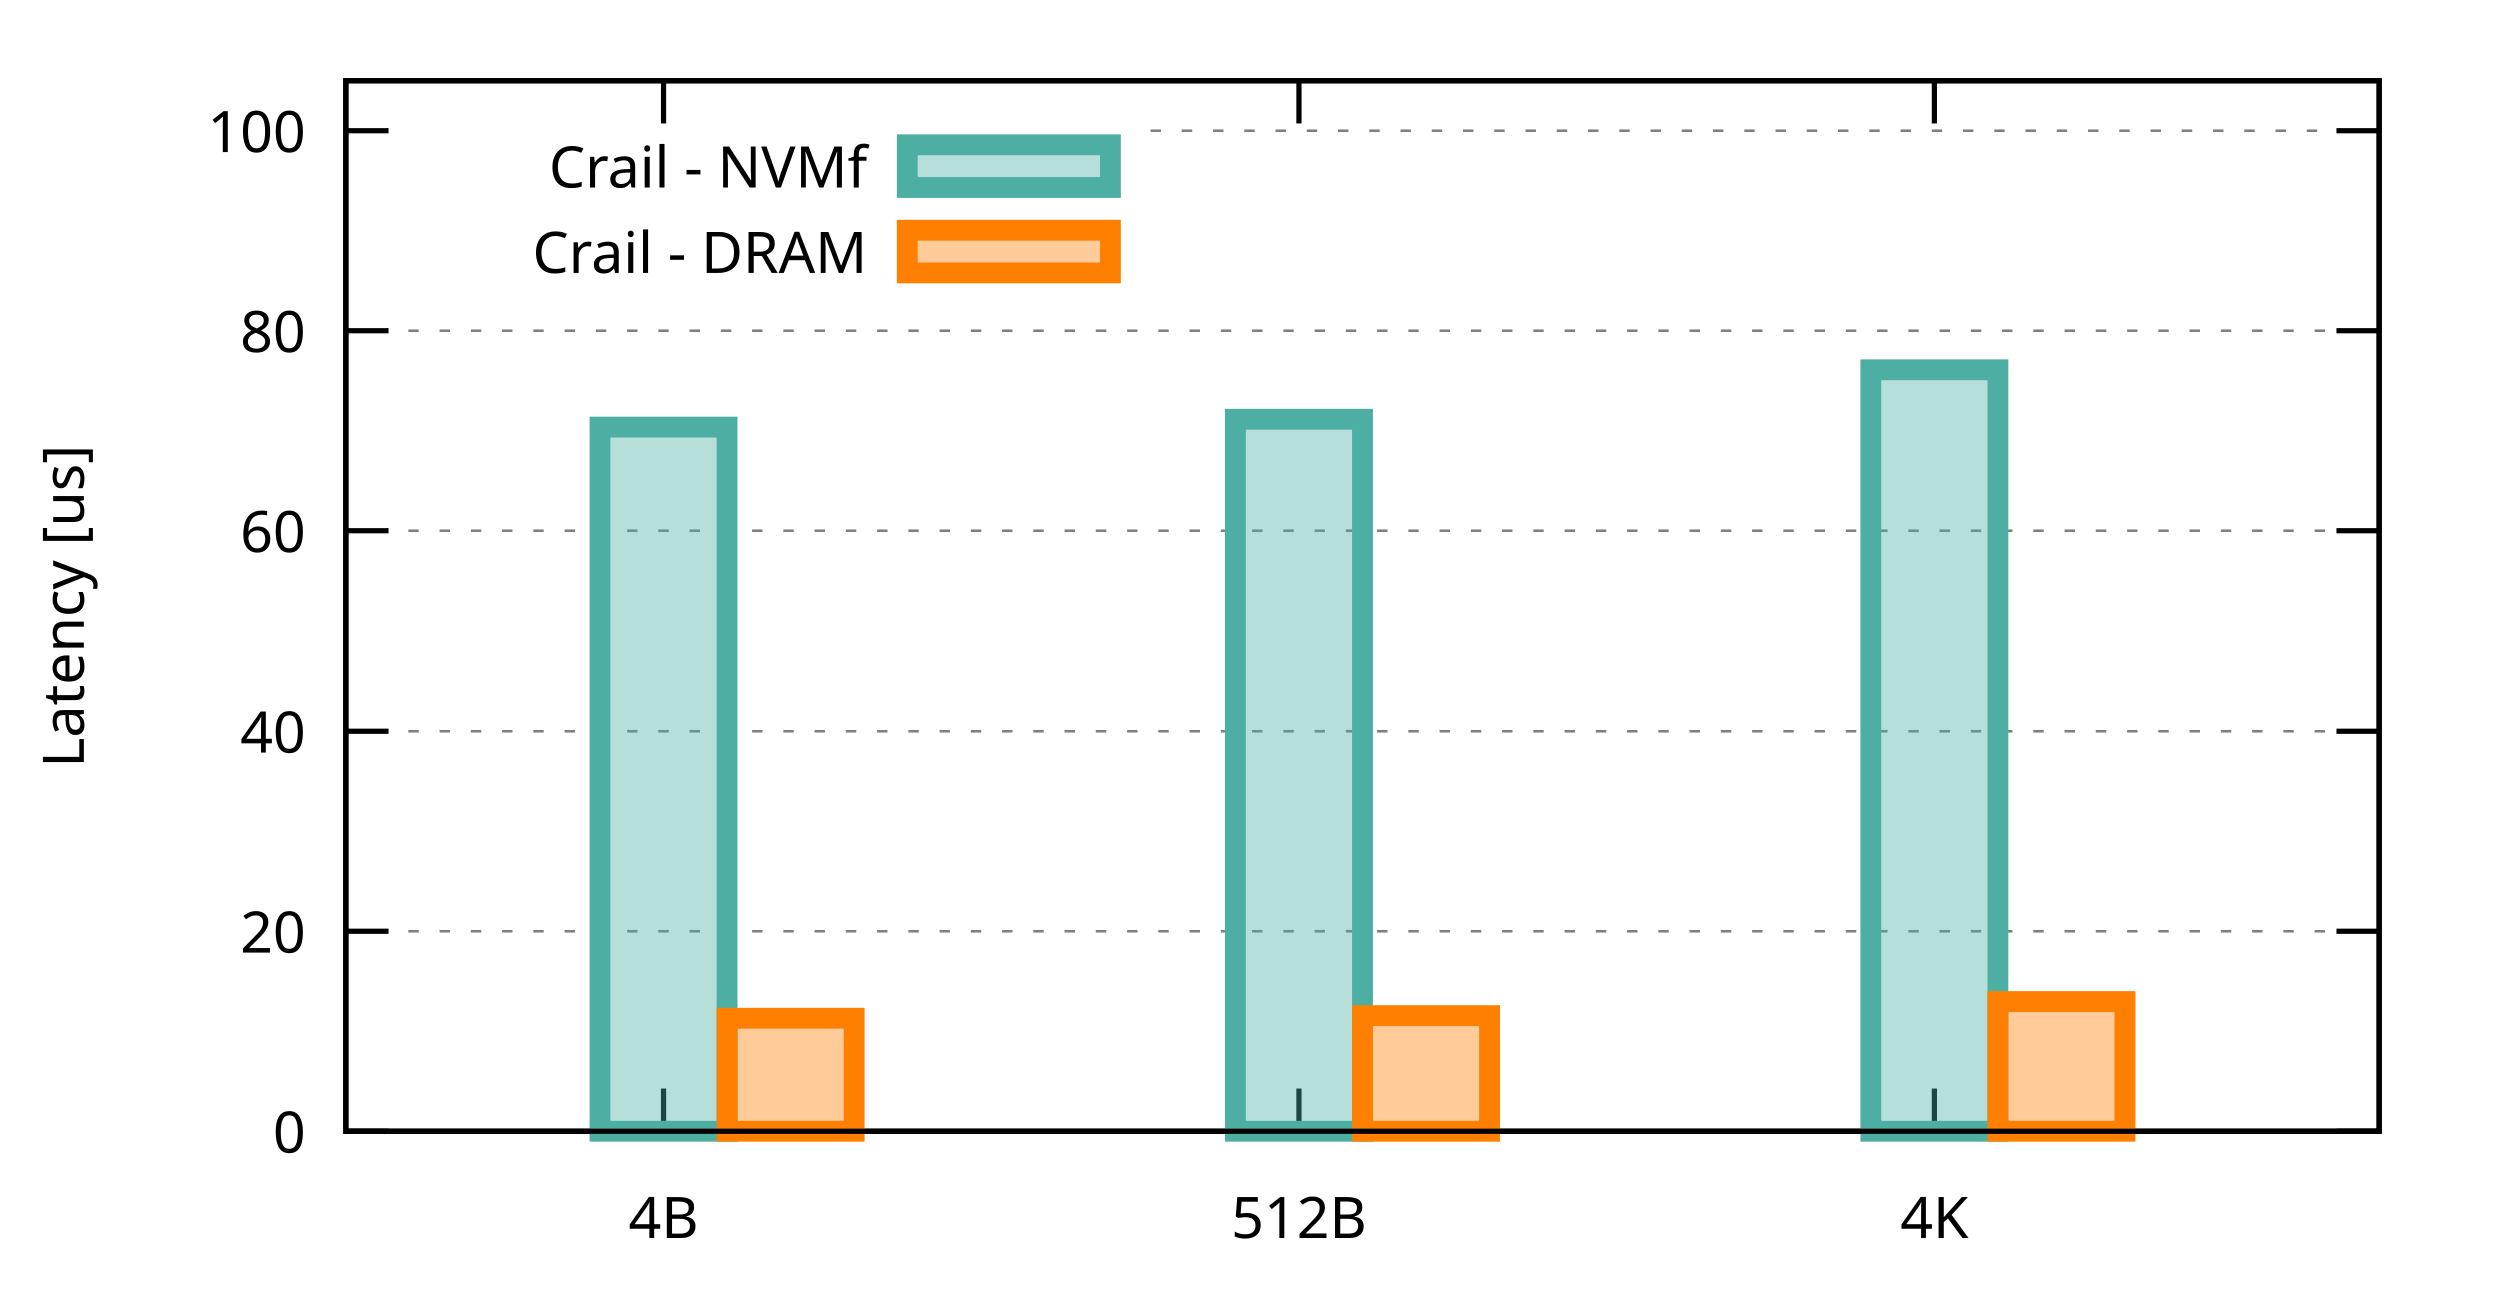
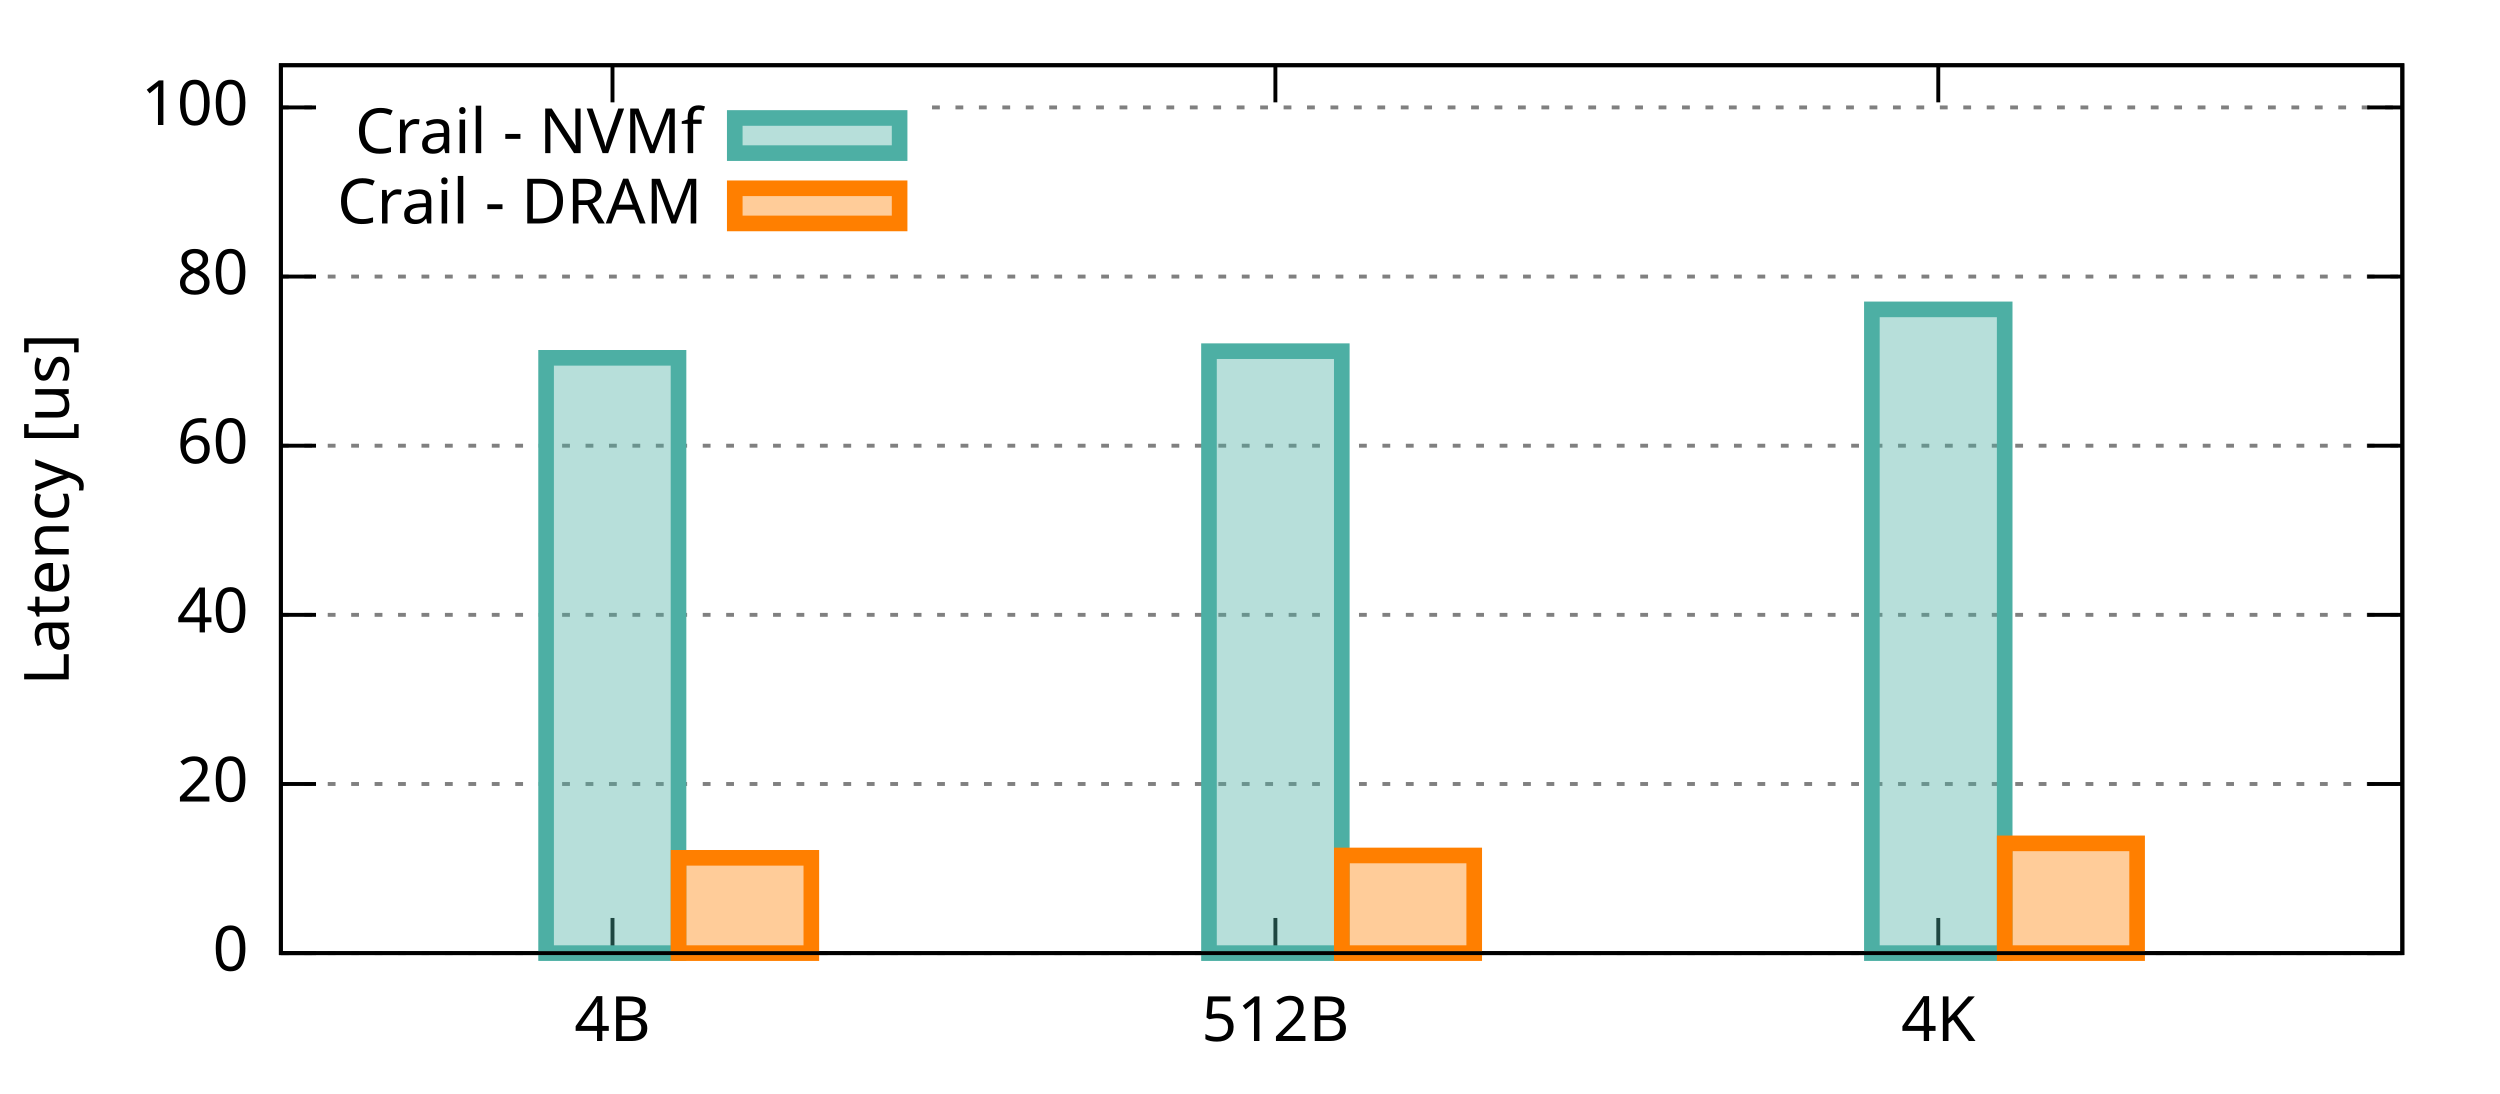
- <svg xmlns="http://www.w3.org/2000/svg" xmlns:xlink="http://www.w3.org/1999/xlink" width="480" height="250" viewBox="0 0 480 250">
+ <svg xmlns="http://www.w3.org/2000/svg" xmlns:xlink="http://www.w3.org/1999/xlink" width="640" height="280" viewBox="0 0 640 280">
  <g id="gnuplot_canvas">
-     <rect x="0" y="0" width="480" height="250" fill="none" />
+     <rect x="0" y="0" width="640" height="280" fill="none" />
    <defs>
      <circle id="gpDot" r="0.5" stroke-width="0.5" />
-       <path id="gpPt0" stroke-width="0.244" stroke="currentColor" d="M-1,0 h2 M0,-1 v2" />
-       <path id="gpPt1" stroke-width="0.244" stroke="currentColor" d="M-1,-1 L1,1 M1,-1 L-1,1" />
-       <path id="gpPt2" stroke-width="0.244" stroke="currentColor" d="M-1,0 L1,0 M0,-1 L0,1 M-1,-1 L1,1 M-1,1 L1,-1" />
-       <rect id="gpPt3" stroke-width="0.244" stroke="currentColor" x="-1" y="-1" width="2" height="2" />
-       <rect id="gpPt4" stroke-width="0.244" stroke="currentColor" fill="currentColor" x="-1" y="-1" width="2" height="2" />
-       <circle id="gpPt5" stroke-width="0.244" stroke="currentColor" cx="0" cy="0" r="1" />
+       <path id="gpPt0" stroke-width="0.222" stroke="currentColor" d="M-1,0 h2 M0,-1 v2" />
+       <path id="gpPt1" stroke-width="0.222" stroke="currentColor" d="M-1,-1 L1,1 M1,-1 L-1,1" />
+       <path id="gpPt2" stroke-width="0.222" stroke="currentColor" d="M-1,0 L1,0 M0,-1 L0,1 M-1,-1 L1,1 M-1,1 L1,-1" />
+       <rect id="gpPt3" stroke-width="0.222" stroke="currentColor" x="-1" y="-1" width="2" height="2" />
+       <rect id="gpPt4" stroke-width="0.222" stroke="currentColor" fill="currentColor" x="-1" y="-1" width="2" height="2" />
+       <circle id="gpPt5" stroke-width="0.222" stroke="currentColor" cx="0" cy="0" r="1" />
      <use xlink:href="#gpPt5" id="gpPt6" fill="currentColor" stroke="none" />
-       <path id="gpPt7" stroke-width="0.244" stroke="currentColor" d="M0,-1.33 L-1.33,0.67 L1.33,0.67 z" />
+       <path id="gpPt7" stroke-width="0.222" stroke="currentColor" d="M0,-1.33 L-1.33,0.67 L1.33,0.67 z" />
      <use xlink:href="#gpPt7" id="gpPt8" fill="currentColor" stroke="none" />
      <use xlink:href="#gpPt7" id="gpPt9" stroke="currentColor" transform="rotate(180)" />
      <use xlink:href="#gpPt9" id="gpPt10" fill="currentColor" stroke="none" />
      <use xlink:href="#gpPt3" id="gpPt11" stroke="currentColor" transform="rotate(45)" />
      <use xlink:href="#gpPt11" id="gpPt12" fill="currentColor" stroke="none" />
-       <path id="gpPt13" stroke-width="0.244" stroke="currentColor" d="M0,1.330 L1.265,0.411 L0.782,-1.067 L-0.782,-1.076 L-1.265,0.411 z" />
-       <use xlink:href="#gpPt13" id="gpPt14" fill="currentColor" stroke="none" />
-       <filter id="textbox" filterUnits="objectBoundingBox" x="0" y="0" height="1" width="1">
-         <feFlood flood-color="white" flood-opacity="1" result="bgnd" />
-         <feComposite in="SourceGraphic" in2="bgnd" operator="atop" />
-       </filter>
-       <filter id="greybox" filterUnits="objectBoundingBox" x="0" y="0" height="1" width="1">
-         <feFlood flood-color="lightgrey" flood-opacity="1" result="grey" />
-         <feComposite in="SourceGraphic" in2="grey" operator="atop" />
-       </filter>
    </defs>
-     <g fill="none" color="white" stroke="currentColor" stroke-width="1.00" stroke-linecap="butt" stroke-linejoin="miter">
+     <g style="fill:none; color:white; stroke:currentColor; stroke-width:1.00; stroke-linecap:butt; stroke-linejoin:miter">
</g>
-     <g fill="none" color="black" stroke="currentColor" stroke-width="1.00" stroke-linecap="butt" stroke-linejoin="miter">
+     <g style="fill:none; color:black; stroke:currentColor; stroke-width:1.00; stroke-linecap:butt; stroke-linejoin:miter">
</g>
-     <g fill="none" color="black" stroke="black" stroke-width="0.50" stroke-linecap="butt" stroke-linejoin="miter">
- </g>
-     <g fill="none" color="gray" stroke="currentColor" stroke-width="0.50" stroke-linecap="butt" stroke-linejoin="miter">
-       <path stroke="gray" stroke-dasharray="2,4" class="gridline" d="M66.4,217.2 L456.8,217.2  " />
+     <g style="fill:none; color:gray; stroke:currentColor; stroke-width:1.00; stroke-linecap:butt; stroke-linejoin:miter">
+       <path stroke="gray" stroke-dasharray=" 2,4" class="gridline" d="M71.9,244.0 L615.0,244.0  h0.01" />
    </g>
-     <g fill="none" color="gray" stroke="gray" stroke-width="1.00" stroke-linecap="butt" stroke-linejoin="miter">
- </g>
-     <g fill="none" color="black" stroke="currentColor" stroke-width="1.00" stroke-linecap="butt" stroke-linejoin="miter">
-       <path stroke="black" d="M66.4,217.2 L74.6,217.2 M456.8,217.2 L448.6,217.2  " />
-       <g transform="translate(58.7,221.3)" stroke="none" fill="black" font-family="Times-Roman" font-size="11.00" text-anchor="end">
-         <text>
-           <tspan font-family="Times-Roman"> 0</tspan>
-         </text>
+     <g style="fill:none; color:black; stroke:currentColor; stroke-width:1.00; stroke-linecap:butt; stroke-linejoin:miter">
+       <path stroke="black" d="M71.9,244.0 L80.9,244.0 M615.0,244.0 L606.0,244.0  h0.01" />
+       <g transform="translate(63.6,248.5)" style="stroke:none; fill:black; font-family:Times-Roman; font-size:12.00pt; text-anchor:end">
+         <text> 0</text>
      </g>
    </g>
-     <g fill="none" color="black" stroke="currentColor" stroke-width="1.00" stroke-linecap="butt" stroke-linejoin="miter">
- </g>
-     <g fill="none" color="black" stroke="black" stroke-width="0.50" stroke-linecap="butt" stroke-linejoin="miter">
- </g>
-     <g fill="none" color="gray" stroke="currentColor" stroke-width="0.50" stroke-linecap="butt" stroke-linejoin="miter">
-       <path stroke="gray" stroke-dasharray="2,4" class="gridline" d="M66.4,178.8 L456.8,178.8  " />
+     <g style="fill:none; color:gray; stroke:currentColor; stroke-width:1.00; stroke-linecap:butt; stroke-linejoin:miter">
+       <path stroke="gray" stroke-dasharray=" 2,4" class="gridline" d="M71.9,200.7 L615.0,200.7  h0.01" />
    </g>
-     <g fill="none" color="gray" stroke="gray" stroke-width="1.00" stroke-linecap="butt" stroke-linejoin="miter">
- </g>
-     <g fill="none" color="black" stroke="currentColor" stroke-width="1.00" stroke-linecap="butt" stroke-linejoin="miter">
-       <path stroke="black" d="M66.4,178.8 L74.6,178.8 M456.8,178.8 L448.6,178.8  " />
-       <g transform="translate(58.7,182.9)" stroke="none" fill="black" font-family="Times-Roman" font-size="11.00" text-anchor="end">
-         <text>
-           <tspan font-family="Times-Roman"> 20</tspan>
-         </text>
+     <g style="fill:none; color:black; stroke:currentColor; stroke-width:1.00; stroke-linecap:butt; stroke-linejoin:miter">
+       <path stroke="black" d="M71.9,200.7 L80.9,200.7 M615.0,200.7 L606.0,200.7  h0.01" />
+       <g transform="translate(63.6,205.2)" style="stroke:none; fill:black; font-family:Times-Roman; font-size:12.00pt; text-anchor:end">
+         <text> 20</text>
      </g>
    </g>
-     <g fill="none" color="black" stroke="currentColor" stroke-width="1.00" stroke-linecap="butt" stroke-linejoin="miter">
- </g>
-     <g fill="none" color="black" stroke="black" stroke-width="0.50" stroke-linecap="butt" stroke-linejoin="miter">
- </g>
-     <g fill="none" color="gray" stroke="currentColor" stroke-width="0.50" stroke-linecap="butt" stroke-linejoin="miter">
-       <path stroke="gray" stroke-dasharray="2,4" class="gridline" d="M66.4,140.4 L456.8,140.4  " />
+     <g style="fill:none; color:gray; stroke:currentColor; stroke-width:1.00; stroke-linecap:butt; stroke-linejoin:miter">
+       <path stroke="gray" stroke-dasharray=" 2,4" class="gridline" d="M71.9,157.4 L615.0,157.4  h0.01" />
    </g>
-     <g fill="none" color="gray" stroke="gray" stroke-width="1.00" stroke-linecap="butt" stroke-linejoin="miter">
- </g>
-     <g fill="none" color="black" stroke="currentColor" stroke-width="1.00" stroke-linecap="butt" stroke-linejoin="miter">
-       <path stroke="black" d="M66.4,140.4 L74.6,140.4 M456.8,140.4 L448.6,140.4  " />
-       <g transform="translate(58.7,144.5)" stroke="none" fill="black" font-family="Times-Roman" font-size="11.00" text-anchor="end">
-         <text>
-           <tspan font-family="Times-Roman"> 40</tspan>
-         </text>
+     <g style="fill:none; color:black; stroke:currentColor; stroke-width:1.00; stroke-linecap:butt; stroke-linejoin:miter">
+       <path stroke="black" d="M71.9,157.4 L80.9,157.4 M615.0,157.4 L606.0,157.4  h0.01" />
+       <g transform="translate(63.6,161.9)" style="stroke:none; fill:black; font-family:Times-Roman; font-size:12.00pt; text-anchor:end">
+         <text> 40</text>
      </g>
    </g>
-     <g fill="none" color="black" stroke="currentColor" stroke-width="1.00" stroke-linecap="butt" stroke-linejoin="miter">
- </g>
-     <g fill="none" color="black" stroke="black" stroke-width="0.50" stroke-linecap="butt" stroke-linejoin="miter">
- </g>
-     <g fill="none" color="gray" stroke="currentColor" stroke-width="0.50" stroke-linecap="butt" stroke-linejoin="miter">
-       <path stroke="gray" stroke-dasharray="2,4" class="gridline" d="M66.4,101.9 L456.8,101.9  " />
+     <g style="fill:none; color:gray; stroke:currentColor; stroke-width:1.00; stroke-linecap:butt; stroke-linejoin:miter">
+       <path stroke="gray" stroke-dasharray=" 2,4" class="gridline" d="M71.9,114.1 L615.0,114.1  h0.01" />
    </g>
-     <g fill="none" color="gray" stroke="gray" stroke-width="1.00" stroke-linecap="butt" stroke-linejoin="miter">
- </g>
-     <g fill="none" color="black" stroke="currentColor" stroke-width="1.00" stroke-linecap="butt" stroke-linejoin="miter">
-       <path stroke="black" d="M66.4,101.9 L74.6,101.9 M456.8,101.9 L448.6,101.9  " />
-       <g transform="translate(58.7,106.0)" stroke="none" fill="black" font-family="Times-Roman" font-size="11.00" text-anchor="end">
-         <text>
-           <tspan font-family="Times-Roman"> 60</tspan>
-         </text>
+     <g style="fill:none; color:black; stroke:currentColor; stroke-width:1.00; stroke-linecap:butt; stroke-linejoin:miter">
+       <path stroke="black" d="M71.9,114.1 L80.9,114.1 M615.0,114.1 L606.0,114.1  h0.01" />
+       <g transform="translate(63.6,118.6)" style="stroke:none; fill:black; font-family:Times-Roman; font-size:12.00pt; text-anchor:end">
+         <text> 60</text>
      </g>
    </g>
-     <g fill="none" color="black" stroke="currentColor" stroke-width="1.00" stroke-linecap="butt" stroke-linejoin="miter">
- </g>
-     <g fill="none" color="black" stroke="black" stroke-width="0.50" stroke-linecap="butt" stroke-linejoin="miter">
- </g>
-     <g fill="none" color="gray" stroke="currentColor" stroke-width="0.50" stroke-linecap="butt" stroke-linejoin="miter">
-       <path stroke="gray" stroke-dasharray="2,4" class="gridline" d="M66.4,63.5 L456.8,63.5  " />
+     <g style="fill:none; color:gray; stroke:currentColor; stroke-width:1.00; stroke-linecap:butt; stroke-linejoin:miter">
+       <path stroke="gray" stroke-dasharray=" 2,4" class="gridline" d="M71.9,70.8 L615.0,70.8  h0.01" />
    </g>
-     <g fill="none" color="gray" stroke="gray" stroke-width="1.00" stroke-linecap="butt" stroke-linejoin="miter">
- </g>
-     <g fill="none" color="black" stroke="currentColor" stroke-width="1.00" stroke-linecap="butt" stroke-linejoin="miter">
-       <path stroke="black" d="M66.4,63.5 L74.6,63.5 M456.8,63.5 L448.6,63.5  " />
-       <g transform="translate(58.7,67.6)" stroke="none" fill="black" font-family="Times-Roman" font-size="11.00" text-anchor="end">
-         <text>
-           <tspan font-family="Times-Roman"> 80</tspan>
-         </text>
+     <g style="fill:none; color:black; stroke:currentColor; stroke-width:1.00; stroke-linecap:butt; stroke-linejoin:miter">
+       <path stroke="black" d="M71.9,70.8 L80.9,70.8 M615.0,70.8 L606.0,70.8  h0.01" />
+       <g transform="translate(63.6,75.3)" style="stroke:none; fill:black; font-family:Times-Roman; font-size:12.00pt; text-anchor:end">
+         <text> 80</text>
      </g>
    </g>
-     <g fill="none" color="black" stroke="currentColor" stroke-width="1.00" stroke-linecap="butt" stroke-linejoin="miter">
- </g>
-     <g fill="none" color="black" stroke="black" stroke-width="0.50" stroke-linecap="butt" stroke-linejoin="miter">
- </g>
-     <g fill="none" color="gray" stroke="currentColor" stroke-width="0.50" stroke-linecap="butt" stroke-linejoin="miter">
-       <path stroke="gray" stroke-dasharray="2,4" class="gridline" d="M66.4,25.1 L74.1,25.1 M220.9,25.1 L456.8,25.1  " />
+     <g style="fill:none; color:gray; stroke:currentColor; stroke-width:1.00; stroke-linecap:butt; stroke-linejoin:miter">
+       <path stroke="gray" stroke-dasharray=" 2,4" class="gridline" d="M71.9,27.5 L80.2,27.5 M238.6,27.5 L615.0,27.5  h0.01" />
    </g>
-     <g fill="none" color="gray" stroke="gray" stroke-width="1.00" stroke-linecap="butt" stroke-linejoin="miter">
- </g>
-     <g fill="none" color="black" stroke="currentColor" stroke-width="1.00" stroke-linecap="butt" stroke-linejoin="miter">
-       <path stroke="black" d="M66.4,25.1 L74.6,25.1 M456.8,25.1 L448.6,25.1  " />
-       <g transform="translate(58.7,29.2)" stroke="none" fill="black" font-family="Times-Roman" font-size="11.00" text-anchor="end">
-         <text>
-           <tspan font-family="Times-Roman"> 100</tspan>
-         </text>
+     <g style="fill:none; color:black; stroke:currentColor; stroke-width:1.00; stroke-linecap:butt; stroke-linejoin:miter">
+       <path stroke="black" d="M71.9,27.5 L80.9,27.5 M615.0,27.5 L606.0,27.5  h0.01" />
+       <g transform="translate(63.6,32.0)" style="stroke:none; fill:black; font-family:Times-Roman; font-size:12.00pt; text-anchor:end">
+         <text> 100</text>
+       </g>
+       <path stroke="black" d="M156.8,244.0 L156.8,235.0 M156.8,16.7 L156.8,25.7  h0.01" />
+       <g transform="translate(156.8,266.5)" style="stroke:none; fill:black; font-family:Times-Roman; font-size:12.00pt; text-anchor:middle">
+         <text>4B</text>
+       </g>
+       <path stroke="black" d="M326.5,244.0 L326.5,235.0 M326.5,16.7 L326.5,25.7  h0.01" />
+       <g transform="translate(326.5,266.5)" style="stroke:none; fill:black; font-family:Times-Roman; font-size:12.00pt; text-anchor:middle">
+         <text>512B</text>
+       </g>
+       <path stroke="black" d="M496.2,244.0 L496.2,235.0 M496.2,16.7 L496.2,25.7  h0.01" />
+       <g transform="translate(496.2,266.5)" style="stroke:none; fill:black; font-family:Times-Roman; font-size:12.00pt; text-anchor:middle">
+         <text>4K</text>
+       </g>
+       <path stroke="black" d="M71.9,16.7 L71.9,244.0 L615.0,244.0 L615.0,16.7 L71.9,16.7 Z  h0.01" />
+       <g transform="translate(17.6,130.4) rotate(270)" style="stroke:none; fill:black; font-family:Times-Roman; font-size:12.00pt; text-anchor:middle">
+         <text>Latency [us]</text>
      </g>
    </g>
-     <g fill="none" color="black" stroke="currentColor" stroke-width="1.00" stroke-linecap="butt" stroke-linejoin="miter">
-       <path stroke="black" d="M127.4,217.2 L127.4,209.0 M127.4,15.5 L127.4,23.7  " />
-       <g transform="translate(127.4,237.7)" stroke="none" fill="black" font-family="Times-Roman" font-size="11.00" text-anchor="middle">
-         <text>
-           <tspan font-family="Times-Roman">4B</tspan>
-         </text>
-       </g>
-     </g>
-     <g fill="none" color="black" stroke="currentColor" stroke-width="1.00" stroke-linecap="butt" stroke-linejoin="miter">
-       <path stroke="black" d="M249.4,217.2 L249.4,209.0 M249.4,15.5 L249.4,23.7  " />
-       <g transform="translate(249.4,237.7)" stroke="none" fill="black" font-family="Times-Roman" font-size="11.00" text-anchor="middle">
-         <text>
-           <tspan font-family="Times-Roman">512B</tspan>
-         </text>
-       </g>
-     </g>
-     <g fill="none" color="black" stroke="currentColor" stroke-width="1.00" stroke-linecap="butt" stroke-linejoin="miter">
-       <path stroke="black" d="M371.4,217.2 L371.4,209.0 M371.4,15.5 L371.4,23.7  " />
-       <g transform="translate(371.4,237.7)" stroke="none" fill="black" font-family="Times-Roman" font-size="11.00" text-anchor="middle">
-         <text>
-           <tspan font-family="Times-Roman">4K</tspan>
-         </text>
-       </g>
-     </g>
-     <g fill="none" color="black" stroke="currentColor" stroke-width="1.00" stroke-linecap="butt" stroke-linejoin="miter">
+     <g id="gnuplot_plot_1">
+       <g style="fill:none; color:white; stroke:black; stroke-width:4.00; stroke-linecap:butt; stroke-linejoin:miter">
</g>
-     <g fill="none" color="black" stroke="currentColor" stroke-width="1.00" stroke-linecap="butt" stroke-linejoin="miter">
-       <path stroke="black" d="M66.4,15.5 L66.4,217.2 L456.8,217.2 L456.8,15.5 L66.4,15.5 Z  " />
-     </g>
-     <g fill="none" color="black" stroke="currentColor" stroke-width="1.00" stroke-linecap="butt" stroke-linejoin="miter">
-       <g transform="translate(16.1,116.4) rotate(270)" stroke="none" fill="black" font-family="Times-Roman" font-size="11.00" text-anchor="middle">
-         <text>
-           <tspan font-family="Times-Roman">Latency [us]</tspan>
-         </text>
-       </g>
-     </g>
-     <g fill="none" color="black" stroke="currentColor" stroke-width="1.00" stroke-linecap="butt" stroke-linejoin="miter">
- </g>
-     <g id="gnuplot_plot_1">
-       <g fill="none" color="white" stroke="currentColor" stroke-width="4.00" stroke-linecap="butt" stroke-linejoin="miter">
- </g>
-       <g fill="none" color="black" stroke="currentColor" stroke-width="4.00" stroke-linecap="butt" stroke-linejoin="miter">
-         <g transform="translate(166.5,36.0)" stroke="none" fill="black" font-family="Times-Roman" font-size="11.00" text-anchor="end">
-           <text>
-             <tspan font-family="Times-Roman">Crail - NVMf</tspan>
-           </text>
+       <g style="fill:none; color:red; stroke:currentColor; stroke-width:4.00; stroke-linecap:butt; stroke-linejoin:miter">
+         <g transform="translate(179.8,39.2)" style="stroke:none; fill:black; font-family:Times-Roman; font-size:12.00pt; text-anchor:end">
+           <text>Crail - NVMf</text>
        </g>
-       </g>
-       <g fill="none" color="black" stroke="currentColor" stroke-width="4.00" stroke-linecap="butt" stroke-linejoin="miter">
-         <g stroke="none" shape-rendering="crispEdges">
-           <polygon fill="rgb( 77, 175, 164)" fill-opacity="0.4" points="174.2,36.0 213.2,36.0 213.2,27.8 174.2,27.8 " />
+         <g style="stroke:none; shape-rendering:crispEdges">
+           <polygon fill="rgb( 77, 175, 164)" fill-opacity="0.4" points="188.1,39.2 230.3,39.2 230.3,30.2 188.1,30.2 " />
        </g>
-         <path stroke="rgb( 77, 175, 164)" d="M174.2,36.0 L213.2,36.0 L213.2,27.8 L174.2,27.8 L174.2,36.0 Z  " />
-       </g>
-       <g fill="none" color="black" stroke="currentColor" stroke-width="4.00" stroke-linecap="butt" stroke-linejoin="miter">
-         <g stroke="none" shape-rendering="crispEdges">
-           <polygon fill="rgb( 77, 175, 164)" fill-opacity="0.4" points="115.2,217.2 139.7,217.2 139.7,81.9 115.2,81.9 " />
+         <path stroke="rgb( 77, 175, 164)" d="M188.1,39.2 L230.3,39.2 L230.3,30.2 L188.1,30.2 L188.1,39.2 Z  h0.01" />
+         <g style="stroke:none; shape-rendering:crispEdges">
+           <polygon fill="rgb( 77, 175, 164)" fill-opacity="0.4" points="139.8,244.0 173.8,244.0 173.8,91.5 139.8,91.5 " />
        </g>
-         <path stroke="rgb( 77, 175, 164)" d="M115.2,217.2 L115.2,82.0 L139.6,82.0 L139.6,217.2 L115.2,217.2 Z  " />
-         <g stroke="none" shape-rendering="crispEdges">
-           <polygon fill="rgb( 77, 175, 164)" fill-opacity="0.4" points="237.2,217.2 261.7,217.2 261.7,80.4 237.2,80.4 " />
+         <path stroke="rgb( 77, 175, 164)" d="M139.8,244.0 L139.8,91.6 L173.7,91.6 L173.7,244.0 L139.8,244.0 Z  h0.01" />
+         <g style="stroke:none; shape-rendering:crispEdges">
+           <polygon fill="rgb( 77, 175, 164)" fill-opacity="0.4" points="309.5,244.0 343.6,244.0 343.6,89.8 309.5,89.8 " />
        </g>
-         <path stroke="rgb( 77, 175, 164)" d="M237.2,217.2 L237.2,80.5 L261.6,80.5 L261.6,217.2 L237.2,217.2 Z  " />
-         <g stroke="none" shape-rendering="crispEdges">
-           <polygon fill="rgb( 77, 175, 164)" fill-opacity="0.4" points="359.2,217.2 383.7,217.2 383.7,70.9 359.2,70.9 " />
+         <path stroke="rgb( 77, 175, 164)" d="M309.5,244.0 L309.5,89.9 L343.5,89.9 L343.5,244.0 L309.5,244.0 Z  h0.01" />
+         <g style="stroke:none; shape-rendering:crispEdges">
+           <polygon fill="rgb( 77, 175, 164)" fill-opacity="0.4" points="479.2,244.0 513.3,244.0 513.3,79.1 479.2,79.1 " />
        </g>
-         <path stroke="rgb( 77, 175, 164)" d="M359.2,217.2 L359.2,71.0 L383.6,71.0 L383.6,217.2 L359.2,217.2 Z  " />
+         <path stroke="rgb( 77, 175, 164)" d="M479.2,244.0 L479.2,79.2 L513.2,79.2 L513.2,244.0 L479.2,244.0 Z  h0.01" />
      </g>
    </g>
    <g id="gnuplot_plot_2">
-       <g fill="none" color="black" stroke="currentColor" stroke-width="4.00" stroke-linecap="butt" stroke-linejoin="miter">
-         <g transform="translate(166.5,52.4)" stroke="none" fill="black" font-family="Times-Roman" font-size="11.00" text-anchor="end">
-           <text>
-             <tspan font-family="Times-Roman">Crail - DRAM</tspan>
-           </text>
+       <g style="fill:none; color:green; stroke:currentColor; stroke-width:4.00; stroke-linecap:butt; stroke-linejoin:miter">
+         <g transform="translate(179.8,57.2)" style="stroke:none; fill:black; font-family:Times-Roman; font-size:12.00pt; text-anchor:end">
+           <text>Crail - DRAM</text>
        </g>
-       </g>
-       <g fill="none" color="black" stroke="currentColor" stroke-width="4.00" stroke-linecap="butt" stroke-linejoin="miter">
-         <g stroke="none" shape-rendering="crispEdges">
-           <polygon fill="rgb(255, 127,   0)" fill-opacity="0.4" points="174.2,52.4 213.2,52.4 213.2,44.2 174.2,44.2 " />
+         <g style="stroke:none; shape-rendering:crispEdges">
+           <polygon fill="rgb(255, 127,   0)" fill-opacity="0.4" points="188.1,57.2 230.3,57.2 230.3,48.2 188.1,48.2 " />
        </g>
-         <path stroke="rgb(255, 127,   0)" d="M174.2,52.4 L213.2,52.4 L213.2,44.2 L174.2,44.2 L174.2,52.4 Z  " />
-       </g>
-       <g fill="none" color="black" stroke="currentColor" stroke-width="4.00" stroke-linecap="butt" stroke-linejoin="miter">
-         <g stroke="none" shape-rendering="crispEdges">
-           <polygon fill="rgb(255, 127,   0)" fill-opacity="0.4" points="139.6,217.2 164.1,217.2 164.1,195.4 139.6,195.4 " />
+         <path stroke="rgb(255, 127,   0)" d="M188.1,57.2 L230.3,57.2 L230.3,48.2 L188.1,48.2 L188.1,57.2 Z  h0.01" />
+         <g style="stroke:none; shape-rendering:crispEdges">
+           <polygon fill="rgb(255, 127,   0)" fill-opacity="0.4" points="173.7,244.0 207.8,244.0 207.8,219.5 173.7,219.5 " />
        </g>
-         <path stroke="rgb(255, 127,   0)" d="M139.6,217.2 L139.6,195.5 L164.0,195.5 L164.0,217.2 L139.6,217.2 Z  " />
-         <g stroke="none" shape-rendering="crispEdges">
-           <polygon fill="rgb(255, 127,   0)" fill-opacity="0.4" points="261.6,217.2 286.1,217.2 286.1,194.9 261.6,194.9 " />
+         <path stroke="rgb(255, 127,   0)" d="M173.7,244.0 L173.7,219.6 L207.7,219.6 L207.7,244.0 L173.7,244.0 Z  h0.01" />
+         <g style="stroke:none; shape-rendering:crispEdges">
+           <polygon fill="rgb(255, 127,   0)" fill-opacity="0.4" points="343.5,244.0 377.5,244.0 377.5,218.9 343.5,218.9 " />
        </g>
-         <path stroke="rgb(255, 127,   0)" d="M261.6,217.2 L261.6,195.0 L286.0,195.0 L286.0,217.2 L261.6,217.2 Z  " />
-         <g stroke="none" shape-rendering="crispEdges">
-           <polygon fill="rgb(255, 127,   0)" fill-opacity="0.4" points="383.6,217.2 408.1,217.2 408.1,192.2 383.6,192.2 " />
+         <path stroke="rgb(255, 127,   0)" d="M343.5,244.0 L343.5,219.0 L377.4,219.0 L377.4,244.0 L343.5,244.0 Z  h0.01" />
+         <g style="stroke:none; shape-rendering:crispEdges">
+           <polygon fill="rgb(255, 127,   0)" fill-opacity="0.4" points="513.2,244.0 547.2,244.0 547.2,215.8 513.2,215.8 " />
        </g>
-         <path stroke="rgb(255, 127,   0)" d="M383.6,217.2 L383.6,192.3 L408.0,192.3 L408.0,217.2 L383.6,217.2 Z  " />
+         <path stroke="rgb(255, 127,   0)" d="M513.2,244.0 L513.2,215.9 L547.1,215.9 L547.1,244.0 L513.2,244.0 Z  h0.01" />
      </g>
    </g>
-     <g fill="none" color="white" stroke="rgb(255, 127,   0)" stroke-width="2.00" stroke-linecap="butt" stroke-linejoin="miter">
+     <g style="fill:none; color:white; stroke:rgb(255, 127,   0); stroke-width:1.00; stroke-linecap:butt; stroke-linejoin:miter">
</g>
-     <g fill="none" color="black" stroke="currentColor" stroke-width="2.00" stroke-linecap="butt" stroke-linejoin="miter">
- </g>
-     <g fill="none" color="black" stroke="black" stroke-width="1.00" stroke-linecap="butt" stroke-linejoin="miter">
- </g>
-     <g fill="none" color="black" stroke="currentColor" stroke-width="1.00" stroke-linecap="butt" stroke-linejoin="miter">
-       <path stroke="black" d="M66.4,15.5 L66.4,217.2 L456.8,217.2 L456.8,15.5 L66.4,15.5 Z  " />
+     <g style="fill:none; color:black; stroke:currentColor; stroke-width:1.00; stroke-linecap:butt; stroke-linejoin:miter">
+       <path stroke="black" d="M71.9,16.7 L71.9,244.0 L615.0,244.0 L615.0,16.7 L71.9,16.7 Z  h0.01" />
    </g>
-     <g fill="none" color="black" stroke="currentColor" stroke-width="1.00" stroke-linecap="butt" stroke-linejoin="miter">
- </g>
  </g>
</svg>
